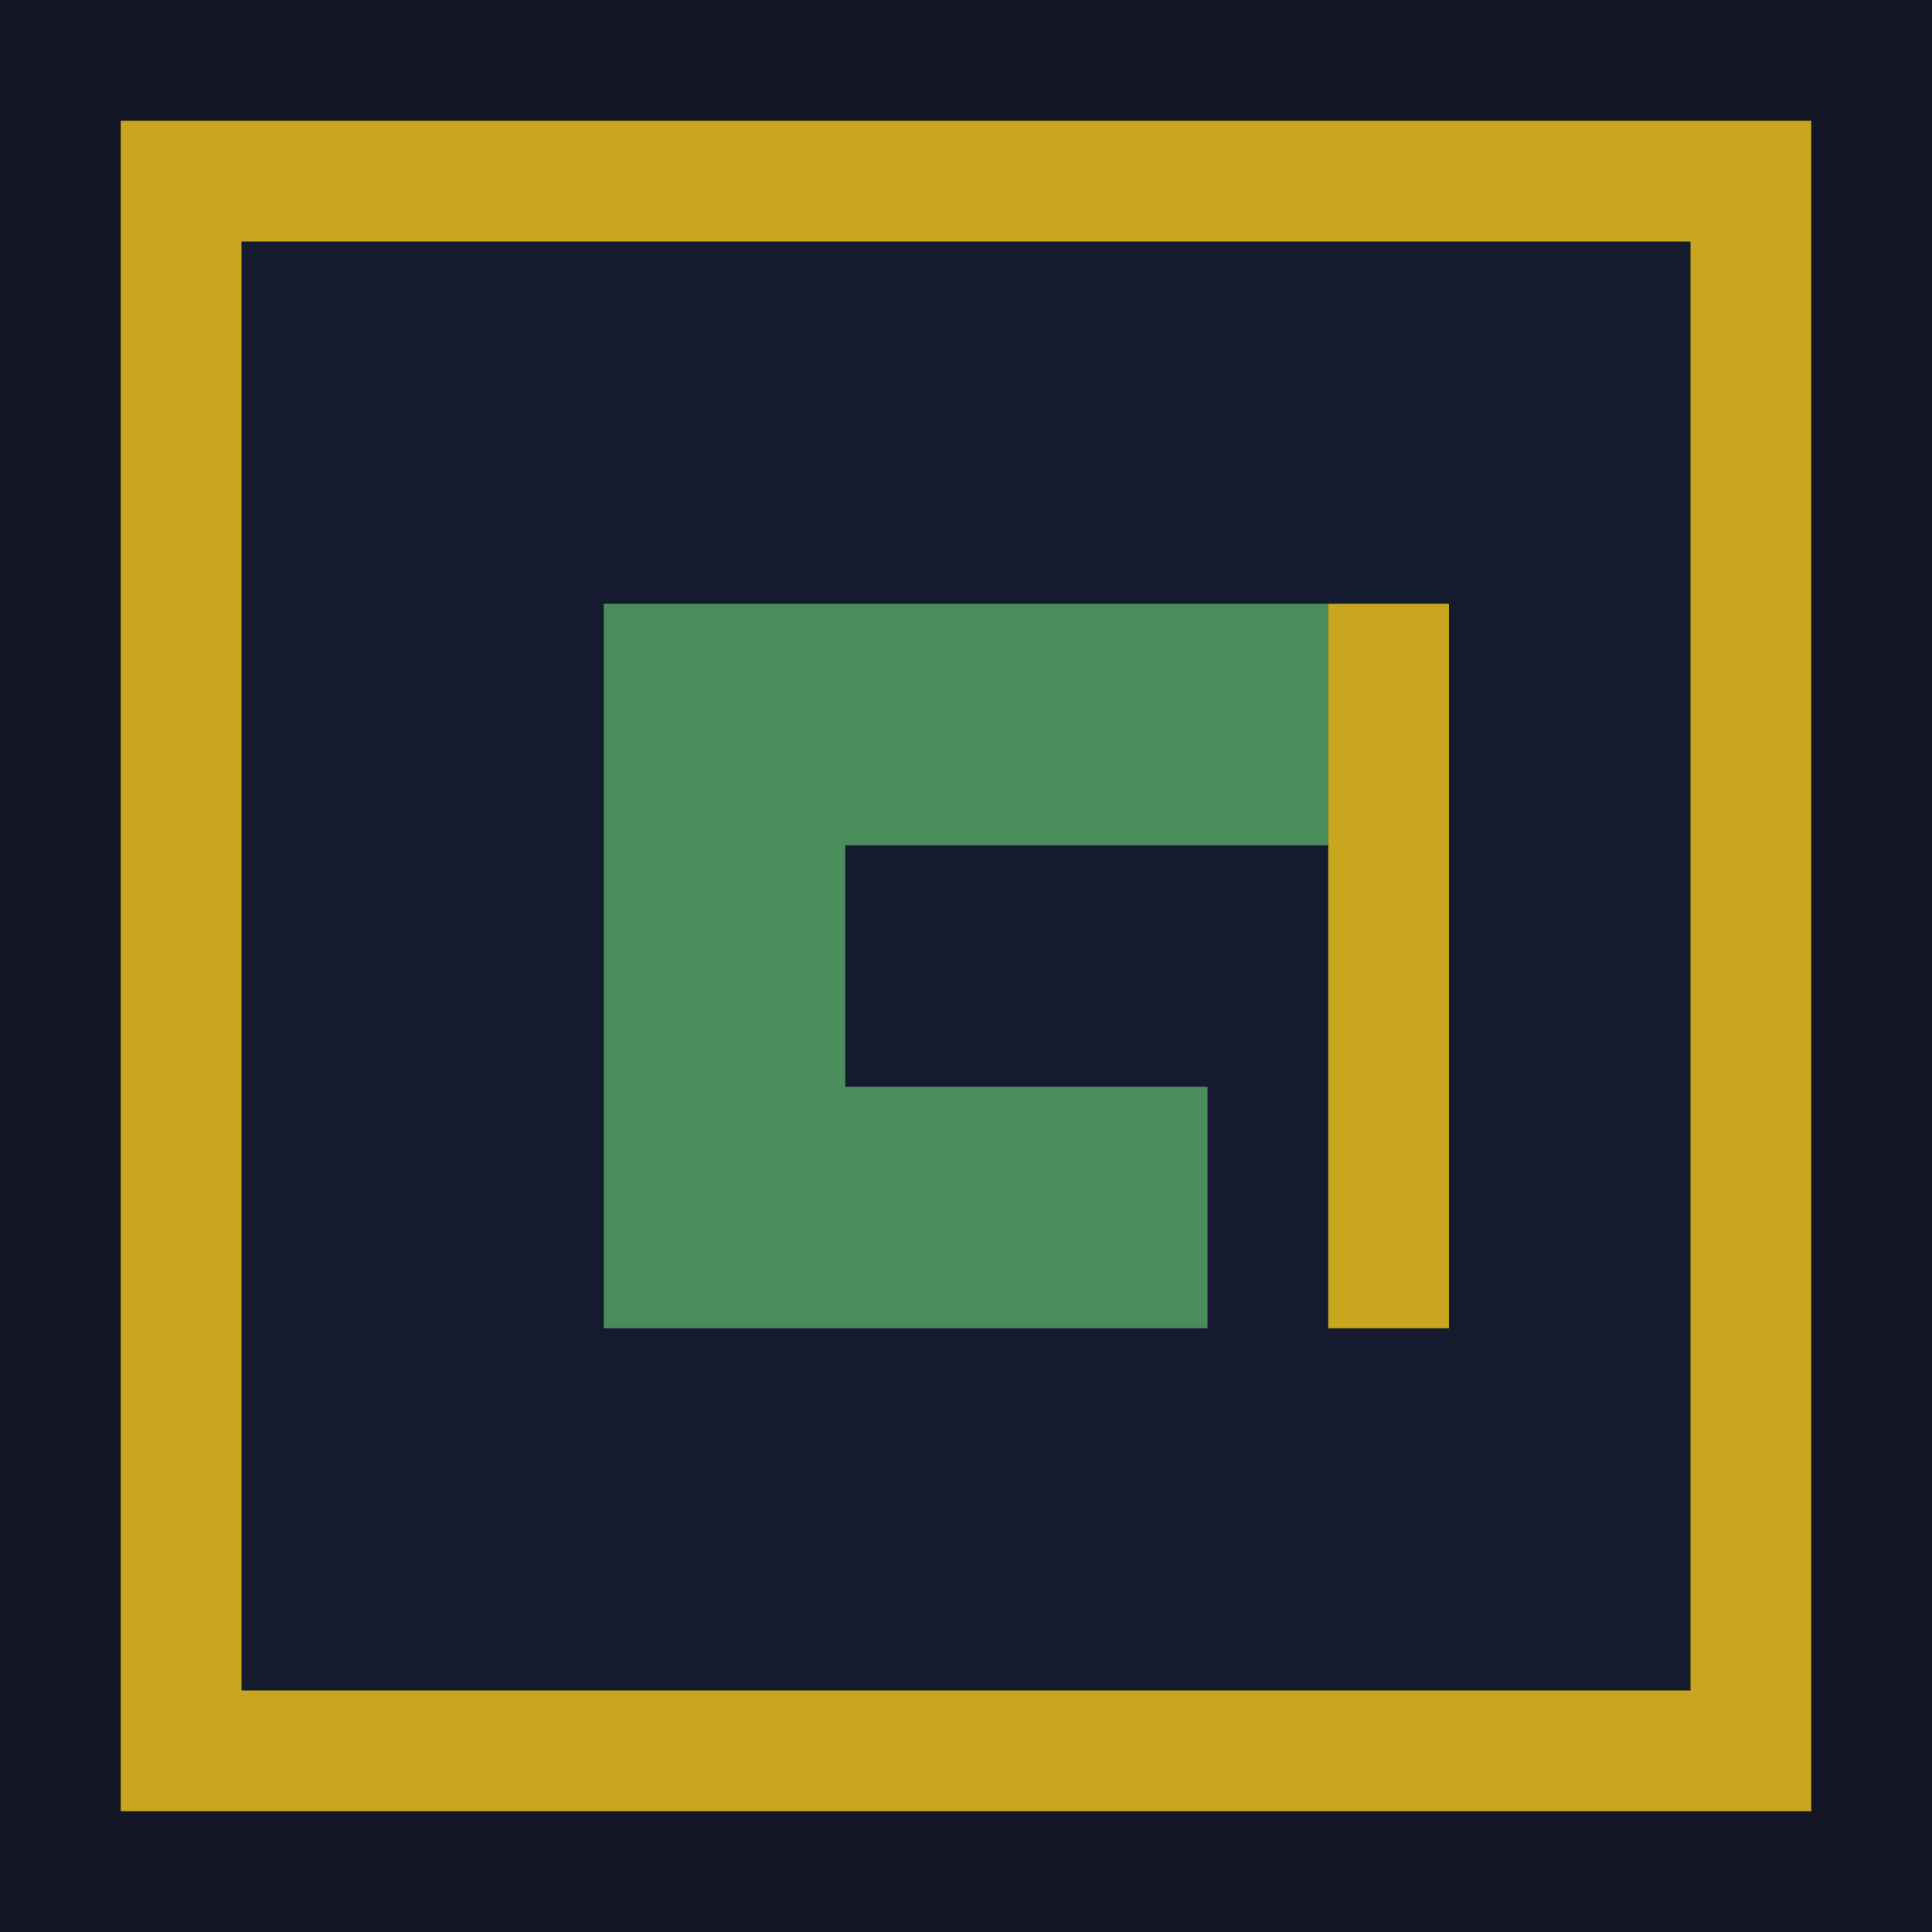
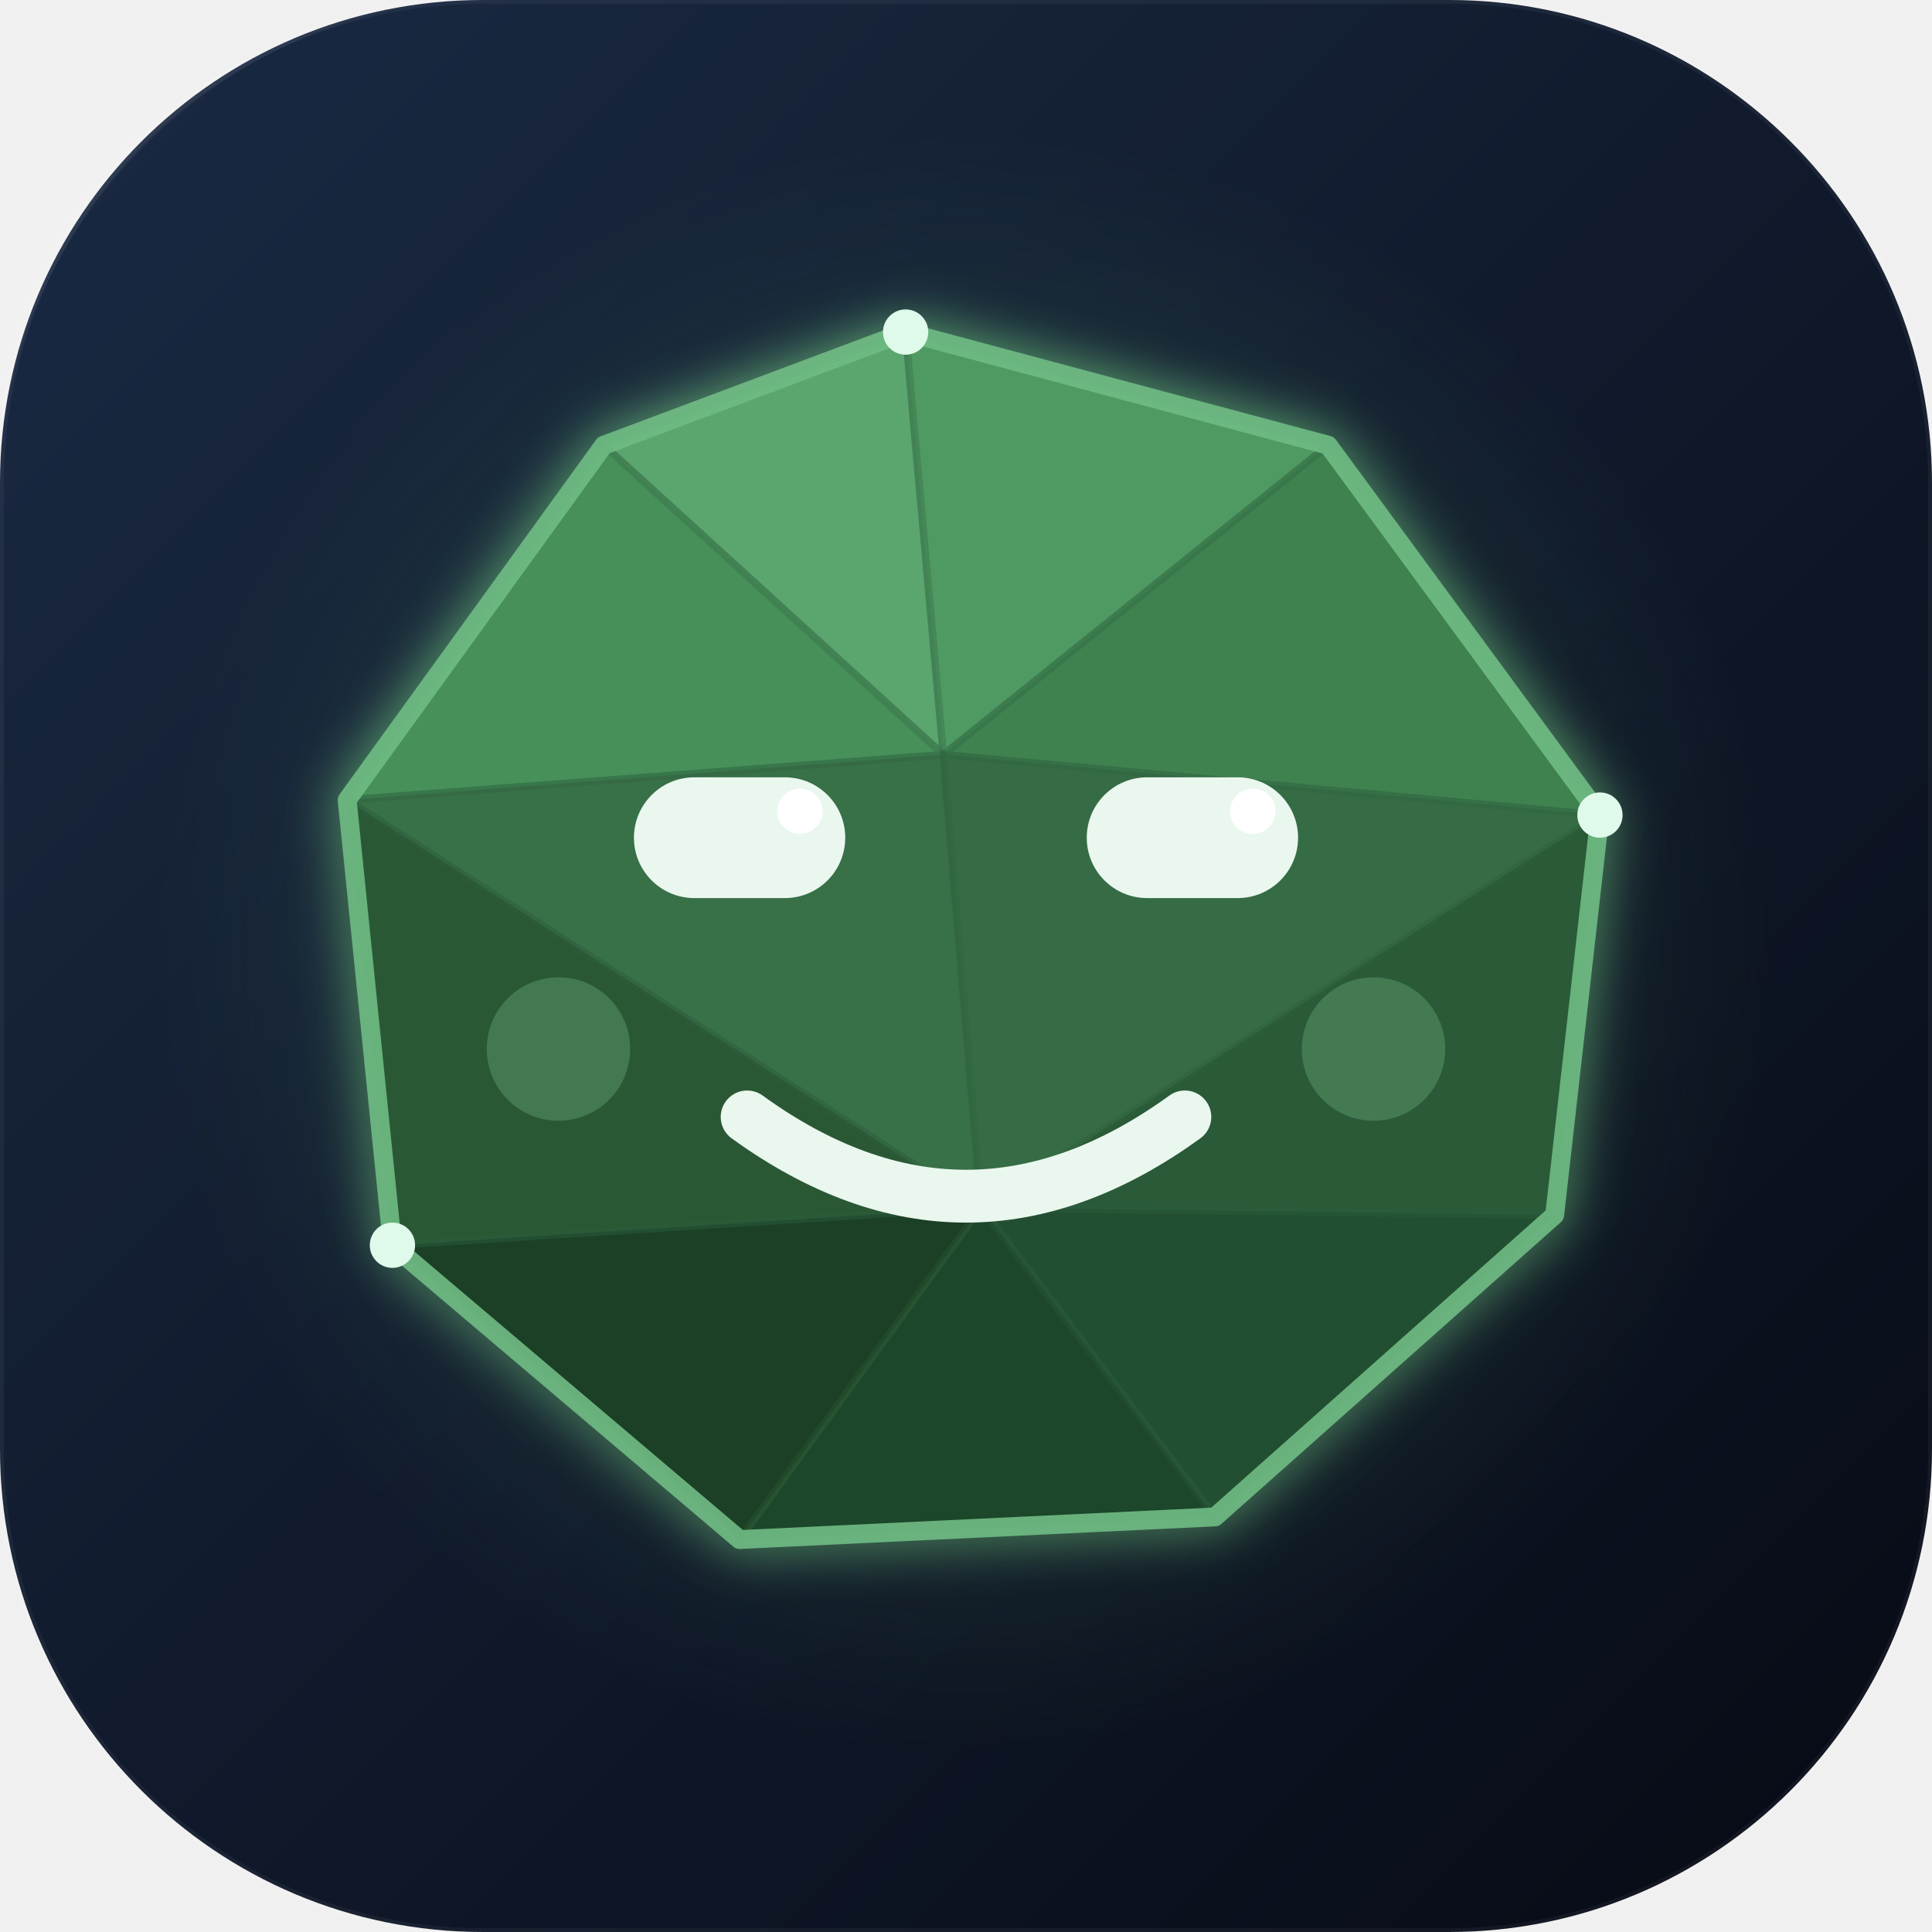
- <svg xmlns="http://www.w3.org/2000/svg" viewBox="0 0 64 64">
-   <rect width="64" height="64" fill="#111524" />
-   <rect x="6" y="6" width="52" height="52" fill="#151b2f" stroke="#c8a620" stroke-width="4" />
-   <path d="M20 20H44V28H28V36H40V44H20Z" fill="#4a8c5c" />
-   <path d="M44 20H48V44H44Z" fill="#c8a620" />
+ <svg xmlns="http://www.w3.org/2000/svg" width="512" height="512" viewBox="0 0 512 512">
+   <defs>
+     <linearGradient id="bg" x1="0" y1="0" x2="512" y2="512" gradientUnits="userSpaceOnUse">
+       <stop offset="0" stop-color="#1a2a44" />
+       <stop offset="1" stop-color="#070a14" />
+     </linearGradient>
+     <radialGradient id="aura" cx="256" cy="250" r="215" gradientUnits="userSpaceOnUse">
+       <stop offset="0" stop-color="#4a8c5c" stop-opacity="0.42" />
+       <stop offset="1" stop-color="#4a8c5c" stop-opacity="0" />
+     </radialGradient>
+     <filter id="soft" x="-20%" y="-20%" width="140%" height="140%">
+       <feGaussianBlur stdDeviation="7" result="blur" />
+       <feMerge>
+         <feMergeNode in="blur" />
+         <feMergeNode in="SourceGraphic" />
+       </feMerge>
+     </filter>
+   </defs>
+   <rect x="0" y="0" width="512" height="512" rx="128" fill="url(#bg)" />
+   <rect x="0" y="0" width="512" height="512" rx="128" fill="none" stroke="#ffffff" stroke-opacity="0.05" stroke-width="2" />
+   <circle cx="256" cy="250" r="215" fill="url(#aura)" />
+   <g filter="url(#soft)">
+     <g stroke="#2c5f3c" stroke-width="2" stroke-opacity="0.3" stroke-linejoin="round">
+       <path d="M160,118 L240,88 L250,200 Z" fill="#5aa66e" />
+       <path d="M240,88 L352,118 L250,200 Z" fill="#4f9a62" />
+       <path d="M352,118 L424,216 L250,200 Z" fill="#3f8250" />
+       <path d="M92,212 L160,118 L250,200 Z" fill="#47905a" />
+       <path d="M92,212 L250,200 L260,320 Z" fill="#396f47" />
+       <path d="M250,200 L424,216 L260,320 Z" fill="#356c44" />
+       <path d="M424,216 L412,322 L260,320 Z" fill="#2b5a38" />
+       <path d="M412,322 L322,402 L260,320 Z" fill="#245030" />
+       <path d="M322,402 L196,408 L260,320 Z" fill="#1f4629" />
+       <path d="M196,408 L104,330 L260,320 Z" fill="#1b3f25" />
+       <path d="M104,330 L92,212 L260,320 Z" fill="#2a5836" />
+     </g>
+     <path d="M240,88 L352,118 L424,216 L412,322 L322,402 L196,408 L104,330 L92,212 L160,118 Z" fill="none" stroke="#6fbc84" stroke-width="5" stroke-opacity="0.9" stroke-linejoin="round" />
+   </g>
+   <g fill="#eaf7ee">
+     <rect x="168" y="206" width="56" height="32" rx="16" />
+     <rect x="288" y="206" width="56" height="32" rx="16" />
+   </g>
+   <circle cx="212" cy="215" r="6" fill="#ffffff" />
+   <circle cx="332" cy="215" r="6" fill="#ffffff" />
+   <path d="M198,296 Q256,338 314,296" fill="none" stroke="#eaf7ee" stroke-width="14" stroke-linecap="round" />
+   <circle cx="148" cy="278" r="19" fill="#7fc492" fill-opacity="0.3" />
+   <circle cx="364" cy="278" r="19" fill="#7fc492" fill-opacity="0.3" />
+   <g fill="#dff9ea">
+     <circle cx="240" cy="88" r="6" />
+     <circle cx="424" cy="216" r="6" />
+     <circle cx="104" cy="330" r="6" />
+   </g>
+   <path d="M128,0 C60,0 0,60 0,128 L0,80 C0,60 60,0 128,0 Z" fill="#ffffff" fill-opacity="0.04" />
</svg>
